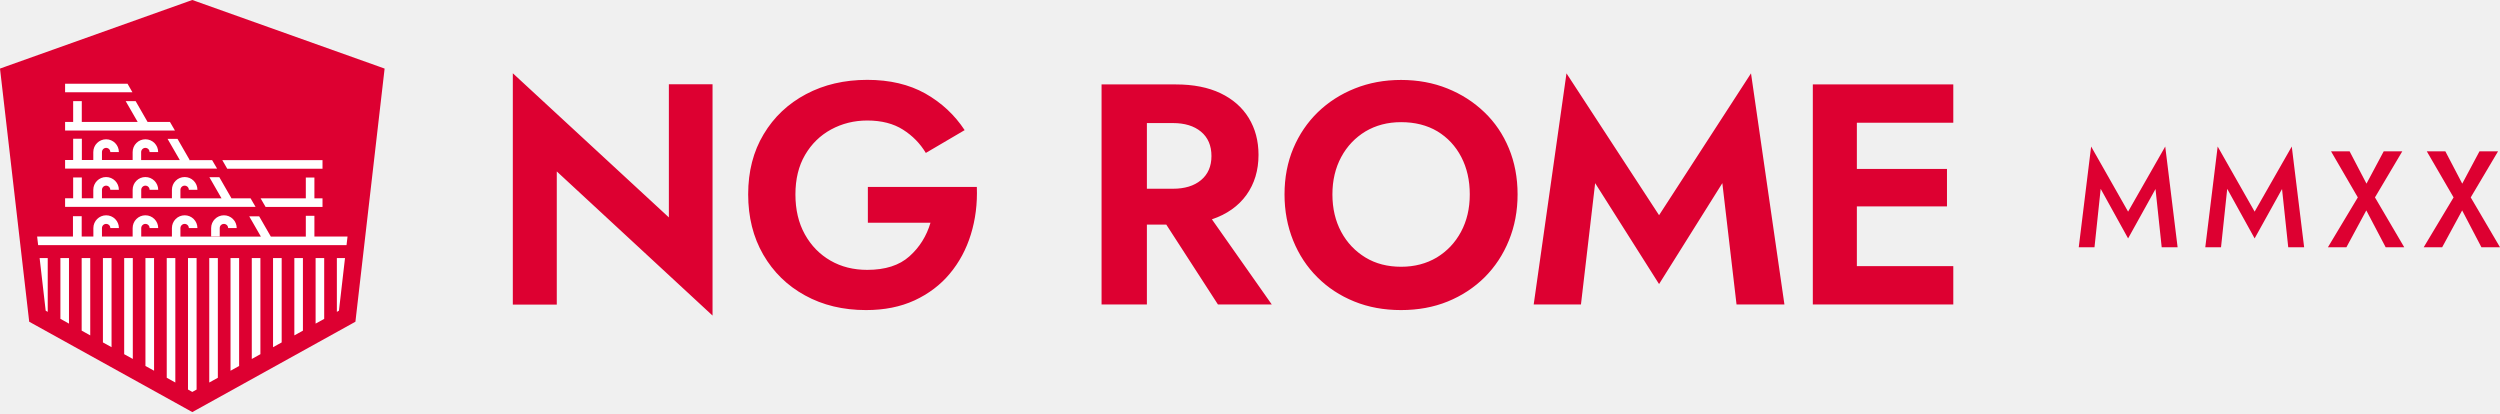
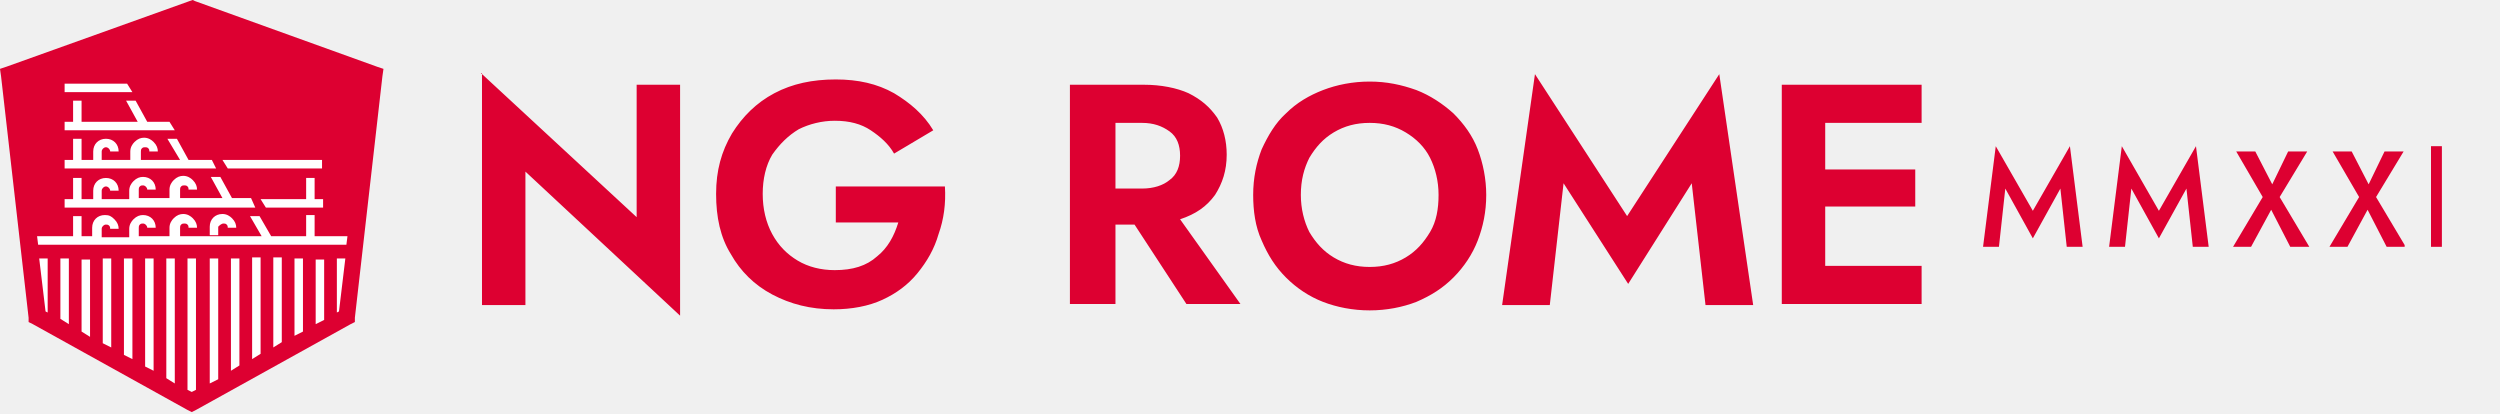
- <svg xmlns="http://www.w3.org/2000/svg" width="236" height="39" viewBox="0 0 236 39" fill="none">
-   <g clip-path="url(#clip0)">
-     <path fill-rule="evenodd" clip-rule="evenodd" d="M18.154 0L17.874 0.099L0.621 6.251L0 6.475L0.076 7.131L2.708 29.946L2.757 30.371L3.132 30.579L17.752 38.677L18.154 38.901L18.559 38.677L33.176 30.579L33.551 30.371L33.6 29.946L36.232 7.131L36.308 6.475L35.687 6.251L18.434 0.099L18.154 0Z" fill="#DD0031" />
-     <path fill-rule="evenodd" clip-rule="evenodd" d="M21.137 21.136C21.243 21.136 21.341 21.177 21.417 21.249C21.492 21.321 21.534 21.424 21.534 21.53H22.345C22.345 21.208 22.22 20.904 21.992 20.677C21.765 20.449 21.462 20.324 21.14 20.324C20.474 20.324 19.932 20.866 19.932 21.53V22.33H20.743V21.53C20.739 21.314 20.917 21.136 21.137 21.136Z" fill="white" />
-     <path fill-rule="evenodd" clip-rule="evenodd" d="M12.037 7.902H6.145V8.713H12.503L12.037 7.902Z" fill="white" />
-     <path fill-rule="evenodd" clip-rule="evenodd" d="M20.023 15.116H17.85L17.895 15.089L16.755 13.106H15.816L16.975 15.112H13.324V14.357C13.324 14.251 13.366 14.153 13.442 14.077C13.518 14.001 13.616 13.959 13.722 13.959C13.828 13.959 13.927 14.001 14.002 14.073C14.078 14.149 14.12 14.248 14.12 14.354H14.93C14.93 14.031 14.805 13.728 14.578 13.5C14.351 13.273 14.048 13.148 13.726 13.148C13.404 13.148 13.101 13.273 12.874 13.5C12.647 13.728 12.522 14.031 12.522 14.354V15.105H9.625V14.354C9.625 14.137 9.803 13.959 10.018 13.959C10.238 13.959 10.412 14.137 10.412 14.354H11.223C11.223 13.69 10.681 13.148 10.015 13.148C9.348 13.148 8.807 13.69 8.807 14.354V15.105H7.728V13.098H6.906V15.105H6.145V15.916H20.493L20.023 15.116Z" fill="white" />
-     <path fill-rule="evenodd" clip-rule="evenodd" d="M16.043 11.509H13.93L12.802 9.544H11.863L12.995 11.509H7.72V9.544H6.906V11.509H6.145V12.321H16.513L16.043 11.509Z" fill="white" />
-     <path fill-rule="evenodd" clip-rule="evenodd" d="M23.655 18.723H21.822L21.845 18.712L20.705 16.728H19.766L20.913 18.723H17.032V17.923C17.032 17.817 17.073 17.718 17.149 17.642C17.225 17.566 17.323 17.525 17.429 17.525C17.535 17.525 17.634 17.566 17.709 17.638C17.785 17.714 17.827 17.813 17.827 17.919H18.637C18.637 17.597 18.512 17.293 18.285 17.066C18.058 16.838 17.755 16.713 17.433 16.713C17.111 16.713 16.808 16.838 16.581 17.066C16.354 17.293 16.229 17.597 16.229 17.919V18.719H13.332V17.923C13.332 17.817 13.374 17.718 13.449 17.642C13.525 17.566 13.624 17.525 13.73 17.525C13.945 17.525 14.123 17.703 14.123 17.919H14.934C14.934 17.255 14.392 16.713 13.726 16.713C13.404 16.713 13.101 16.838 12.874 17.066C12.647 17.293 12.522 17.597 12.522 17.919V18.716H9.625V17.919C9.625 17.703 9.803 17.525 10.018 17.525C10.234 17.525 10.412 17.703 10.412 17.919H11.223C11.223 17.255 10.681 16.713 10.015 16.713C9.348 16.713 8.807 17.255 8.807 17.919V18.716H7.724V16.755H6.906V18.716H6.145V19.527H24.124L23.655 18.723Z" fill="white" />
-     <path fill-rule="evenodd" clip-rule="evenodd" d="M30.445 15.928V15.116H20.985L21.451 15.928H30.445Z" fill="white" />
-     <path fill-rule="evenodd" clip-rule="evenodd" d="M28.869 16.762V18.723H24.601L25.071 19.535H30.445V18.723H29.68V16.762H28.869Z" fill="white" />
-     <path fill-rule="evenodd" clip-rule="evenodd" d="M29.68 22.334V20.369H28.869V22.334H25.567L24.465 20.419H23.526L24.628 22.334H17.032V21.534C17.032 21.428 17.073 21.329 17.149 21.253C17.225 21.177 17.323 21.136 17.429 21.136C17.535 21.136 17.634 21.177 17.709 21.249C17.785 21.325 17.827 21.424 17.827 21.53H18.637C18.637 21.208 18.512 20.904 18.285 20.677C18.058 20.449 17.755 20.324 17.433 20.324C17.111 20.324 16.808 20.449 16.581 20.677C16.354 20.904 16.229 21.208 16.229 21.53V22.33H13.332V21.534C13.332 21.428 13.374 21.329 13.449 21.253C13.525 21.177 13.623 21.136 13.73 21.136C13.945 21.136 14.123 21.314 14.123 21.53H14.934C14.934 20.866 14.392 20.324 13.726 20.324C13.404 20.324 13.101 20.449 12.874 20.677C12.646 20.904 12.522 21.208 12.522 21.53V22.327H9.625V21.53C9.625 21.314 9.803 21.136 10.018 21.136C10.124 21.136 10.223 21.177 10.299 21.249C10.374 21.325 10.416 21.424 10.416 21.53H11.226C11.226 21.208 11.101 20.904 10.874 20.677C10.647 20.449 10.344 20.324 10.022 20.324C9.356 20.324 8.814 20.866 8.814 21.53V22.327H7.712V20.411H6.887V22.327H3.505L3.6 23.138H32.713L32.807 22.327H29.68V22.334Z" fill="white" />
-     <path fill-rule="evenodd" clip-rule="evenodd" d="M11.723 24.36V33.436L12.537 33.884V24.36H11.723Z" fill="white" />
-     <path fill-rule="evenodd" clip-rule="evenodd" d="M13.73 24.36V34.548L14.544 34.995V24.36H13.73Z" fill="white" />
-     <path fill-rule="evenodd" clip-rule="evenodd" d="M9.716 24.36V32.325L10.53 32.773V24.36H9.716Z" fill="white" />
-     <path fill-rule="evenodd" clip-rule="evenodd" d="M7.709 24.36V31.21L8.519 31.661V24.36H7.709Z" fill="white" />
-     <path fill-rule="evenodd" clip-rule="evenodd" d="M3.74 24.36L4.312 29.328L4.505 29.439V24.36H3.74Z" fill="white" />
-     <path fill-rule="evenodd" clip-rule="evenodd" d="M17.747 24.36V36.77L18.152 36.998L18.558 36.774V24.36H17.747Z" fill="white" />
-     <path fill-rule="evenodd" clip-rule="evenodd" d="M5.702 24.36V30.098L6.512 30.55V24.36H5.702Z" fill="white" />
-     <path fill-rule="evenodd" clip-rule="evenodd" d="M15.74 24.36V35.659L16.551 36.11V24.36H15.74Z" fill="white" />
-     <path fill-rule="evenodd" clip-rule="evenodd" d="M29.793 24.36V30.55L30.604 30.102V24.36H29.793Z" fill="white" />
-     <path fill-rule="evenodd" clip-rule="evenodd" d="M19.754 24.36V36.11L20.565 35.663V24.36H19.754Z" fill="white" />
-     <path fill-rule="evenodd" clip-rule="evenodd" d="M27.786 24.36V31.661L28.596 31.214V24.36H27.786Z" fill="white" />
-     <path fill-rule="evenodd" clip-rule="evenodd" d="M31.8 24.36V29.439L31.997 29.328L32.569 24.36H31.8Z" fill="white" />
-     <path fill-rule="evenodd" clip-rule="evenodd" d="M25.775 24.36V32.776L26.59 32.325V24.36H25.775Z" fill="white" />
-     <path fill-rule="evenodd" clip-rule="evenodd" d="M21.761 24.36V34.999L22.572 34.548V24.36H21.761Z" fill="white" />
-     <path fill-rule="evenodd" clip-rule="evenodd" d="M23.768 24.36V33.888L24.582 33.436V24.36H23.768Z" fill="white" />
+ <svg xmlns="http://www.w3.org/2000/svg" xmlns:xlink="http://www.w3.org/1999/xlink" version="1.1" x="0px" y="0px" viewBox="0 0 236 39" style="enable-background:new 0 0 236 39;" xml:space="preserve">
+   <style type="text/css">
+ 	.st0{clip-path:url(#SVGID_2_);}
+ 	.st1{fill:#DD0031;}
+ 	.st2{fill:#FFFFFF;}
+ 	.st3{clip-path:url(#SVGID_4_);}
+ 	.st4{clip-path:url(#SVGID_6_);}
+ 	.st5{fill:none;stroke:#DD0031;stroke-width:1.027;stroke-miterlimit:10;}
+ </style>
+   <g id="Livello_1">
+     <g>
+       <defs>
+         <rect id="SVGID_1_" width="36.3" height="38.9" />
+       </defs>
+       <clipPath id="SVGID_2_">
+         <use xlink:href="#SVGID_1_" style="overflow:visible;" />
+       </clipPath>
+       <g class="st0">
+         <path class="st1" d="M18.2,0l-0.3,0.1L0.6,6.3L0,6.5l0.1,0.7l2.6,22.8l0,0.4l0.4,0.2l14.6,8.1l0.4,0.2l0.4-0.2l14.6-8.1l0.4-0.2     l0-0.4l2.6-22.8l0.1-0.7l-0.6-0.2L18.4,0.1L18.2,0z" />
+         <path class="st2" d="M21.1,21.1c0.1,0,0.2,0,0.3,0.1c0.1,0.1,0.1,0.2,0.1,0.3h0.8c0-0.3-0.1-0.6-0.4-0.9     c-0.2-0.2-0.5-0.4-0.9-0.4c-0.7,0-1.2,0.5-1.2,1.2v0.8h0.8v-0.8C20.7,21.3,20.9,21.1,21.1,21.1z" />
+         <path class="st2" d="M12,7.9H6.1v0.8h6.4L12,7.9z" />
+         <path class="st2" d="M20,15.1h-2.2l0,0l-1.1-2h-0.9l1.2,2h-3.7v-0.8c0-0.1,0-0.2,0.1-0.3c0.1-0.1,0.2-0.1,0.3-0.1s0.2,0,0.3,0.1     c0.1,0.1,0.1,0.2,0.1,0.3h0.8c0-0.3-0.1-0.6-0.4-0.9c-0.2-0.2-0.5-0.4-0.9-0.4c-0.3,0-0.6,0.1-0.9,0.4c-0.2,0.2-0.4,0.5-0.4,0.9     v0.8H9.6v-0.8c0-0.2,0.2-0.4,0.4-0.4c0.2,0,0.4,0.2,0.4,0.4h0.8c0-0.7-0.5-1.2-1.2-1.2c-0.7,0-1.2,0.5-1.2,1.2v0.8H7.7v-2H6.9v2     H6.1v0.8h14.3L20,15.1z" />
+         <path class="st2" d="M16,11.5h-2.1l-1.1-2h-0.9l1.1,2H7.7v-2H6.9v2H6.1v0.8h10.4L16,11.5z" />
+         <path class="st2" d="M23.7,18.7h-1.8l0,0l-1.1-2h-0.9l1.1,2H17v-0.8c0-0.1,0-0.2,0.1-0.3c0.1-0.1,0.2-0.1,0.3-0.1     c0.1,0,0.2,0,0.3,0.1c0.1,0.1,0.1,0.2,0.1,0.3h0.8c0-0.3-0.1-0.6-0.4-0.9c-0.2-0.2-0.5-0.4-0.9-0.4c-0.3,0-0.6,0.1-0.9,0.4     c-0.2,0.2-0.4,0.5-0.4,0.9v0.8h-2.9v-0.8c0-0.1,0-0.2,0.1-0.3c0.1-0.1,0.2-0.1,0.3-0.1c0.2,0,0.4,0.2,0.4,0.4h0.8     c0-0.7-0.5-1.2-1.2-1.2c-0.3,0-0.6,0.1-0.9,0.4c-0.2,0.2-0.4,0.5-0.4,0.9v0.8H9.6v-0.8c0-0.2,0.2-0.4,0.4-0.4     c0.2,0,0.4,0.2,0.4,0.4h0.8c0-0.7-0.5-1.2-1.2-1.2c-0.7,0-1.2,0.5-1.2,1.2v0.8H7.7v-2H6.9v2H6.1v0.8h18L23.7,18.7z" />
+         <path class="st2" d="M30.4,15.9v-0.8H21l0.5,0.8H30.4z" />
+         <path class="st2" d="M28.9,16.8v2h-4.3l0.5,0.8h5.4v-0.8h-0.8v-2H28.9z" />
+         <path class="st2" d="M29.7,22.3v-2h-0.8v2h-3.3l-1.1-1.9h-0.9l1.1,1.9H17v-0.8c0-0.1,0-0.2,0.1-0.3c0.1-0.1,0.2-0.1,0.3-0.1     c0.1,0,0.2,0,0.3,0.1c0.1,0.1,0.1,0.2,0.1,0.3h0.8c0-0.3-0.1-0.6-0.4-0.9c-0.2-0.2-0.5-0.4-0.9-0.4c-0.3,0-0.6,0.1-0.9,0.4     c-0.2,0.2-0.4,0.5-0.4,0.9v0.8h-2.9v-0.8c0-0.1,0-0.2,0.1-0.3c0.1-0.1,0.2-0.1,0.3-0.1c0.2,0,0.4,0.2,0.4,0.4h0.8     c0-0.7-0.5-1.2-1.2-1.2c-0.3,0-0.6,0.1-0.9,0.4c-0.2,0.2-0.4,0.5-0.4,0.9v0.8H9.6v-0.8c0-0.2,0.2-0.4,0.4-0.4     c0.1,0,0.2,0,0.3,0.1c0.1,0.1,0.1,0.2,0.1,0.3h0.8c0-0.3-0.1-0.6-0.4-0.9s-0.5-0.4-0.9-0.4c-0.7,0-1.2,0.5-1.2,1.2v0.8H7.7v-1.9     H6.9v1.9H3.5l0.1,0.8h29.1l0.1-0.8L29.7,22.3L29.7,22.3z" />
+         <path class="st2" d="M11.7,24.4v9.1l0.8,0.4v-9.5H11.7z" />
+         <path class="st2" d="M13.7,24.4v10.2l0.8,0.4V24.4H13.7z" />
+         <path class="st2" d="M9.7,24.4v8l0.8,0.4v-8.4H9.7z" />
+         <path class="st2" d="M7.7,24.4v6.9l0.8,0.5v-7.3H7.7z" />
+         <path class="st2" d="M3.7,24.4l0.6,5l0.2,0.1v-5.1H3.7z" />
+         <path class="st2" d="M17.7,24.4v12.4l0.4,0.2l0.4-0.2V24.4H17.7z" />
+         <path class="st2" d="M5.7,24.4v5.7l0.8,0.5v-6.2H5.7z" />
+         <path class="st2" d="M15.7,24.4v11.3l0.8,0.5V24.4H15.7z" />
+         <path class="st2" d="M29.8,24.4v6.2l0.8-0.4v-5.7H29.8z" />
+         <path class="st2" d="M19.8,24.4v11.8l0.8-0.4V24.4H19.8z" />
+         <path class="st2" d="M27.8,24.4v7.3l0.8-0.4v-6.9H27.8z" />
+         <path class="st2" d="M31.8,24.4v5.1l0.2-0.1l0.6-5H31.8z" />
+         <path class="st2" d="M25.8,24.4v8.4l0.8-0.5v-8H25.8z" />
+         <path class="st2" d="M21.8,24.4V35l0.8-0.5V24.4H21.8z" />
+         <path class="st2" d="M23.8,24.4v9.5l0.8-0.5v-9.1H23.8z" />
+       </g>
+     </g>
+     <g>
+       <defs>
+         <rect id="SVGID_3_" x="45.4" y="6.9" width="136" height="22.9" />
+       </defs>
+       <clipPath id="SVGID_4_">
+         <use xlink:href="#SVGID_3_" style="overflow:visible;" />
+       </clipPath>
+       <g class="st3">
+         <path class="st1" d="M45.4,6.9l14.7,13.6V8h4.1v21.8L49.6,16.2v12.6h-4.1V6.9z M78.9,21v-3.4h10.3c0.1,1.6-0.1,3.1-0.6,4.5     c-0.4,1.4-1.1,2.6-2,3.7c-0.9,1.1-2,1.9-3.3,2.5c-1.3,0.6-2.9,0.9-4.6,0.9c-2.2,0-4.1-0.5-5.8-1.4c-1.7-0.9-3-2.2-3.9-3.8     c-1-1.6-1.4-3.5-1.4-5.7c0-2.2,0.5-4,1.5-5.7c1-1.6,2.3-2.9,4-3.8c1.7-0.9,3.6-1.3,5.8-1.3c2.1,0,3.9,0.4,5.5,1.3     c1.5,0.9,2.8,2,3.7,3.5l-3.7,2.2c-0.5-0.9-1.3-1.6-2.2-2.2c-0.9-0.6-2-0.9-3.4-0.9c-1.2,0-2.4,0.3-3.4,0.8     c-1,0.6-1.8,1.4-2.5,2.4c-0.6,1-0.9,2.3-0.9,3.7c0,1.4,0.3,2.7,0.9,3.8c0.6,1.1,1.4,1.9,2.4,2.5c1,0.6,2.2,0.9,3.5,0.9     c1.7,0,3-0.4,4-1.3c1-0.8,1.6-1.9,2-3.2H78.9z M105.3,21.2v7.5H101V8h2.6h1.7h2.7c1.6,0,3.1,0.3,4.2,0.8c1.2,0.6,2,1.3,2.7,2.3     c0.6,1,0.9,2.2,0.9,3.5c0,1.5-0.4,2.7-1.1,3.8c-0.8,1.1-1.8,1.8-3.3,2.3l5.7,8H112l-4.9-7.5H105.3z M105.3,17.8h2.5     c1.1,0,2-0.3,2.6-0.8c0.7-0.5,1-1.3,1-2.3c0-1-0.3-1.8-1-2.3c-0.7-0.5-1.5-0.8-2.6-0.8h-2.5V17.8z M118.3,18.4     c0-1.6,0.3-3,0.8-4.3c0.6-1.3,1.3-2.5,2.3-3.4c1-1,2.2-1.7,3.5-2.2c1.3-0.5,2.8-0.8,4.4-0.8c1.6,0,3,0.3,4.4,0.8     c1.3,0.5,2.5,1.3,3.5,2.2c1,1,1.8,2.1,2.3,3.4c0.5,1.3,0.8,2.8,0.8,4.3c0,1.6-0.3,3-0.8,4.3c-0.5,1.3-1.3,2.5-2.3,3.5     c-1,1-2.1,1.7-3.5,2.3c-1.3,0.5-2.8,0.8-4.4,0.8s-3.1-0.3-4.4-0.8s-2.5-1.3-3.5-2.3c-1-1-1.7-2.1-2.3-3.5     C118.5,21.4,118.3,19.9,118.3,18.4z M122.8,18.4c0,1.3,0.3,2.5,0.8,3.5c0.6,1,1.3,1.8,2.3,2.4c1,0.6,2.1,0.9,3.4,0.9     c1.3,0,2.4-0.3,3.4-0.9c1-0.6,1.7-1.4,2.3-2.4c0.6-1,0.8-2.2,0.8-3.5c0-1.3-0.3-2.5-0.8-3.5c-0.5-1-1.3-1.8-2.3-2.4     c-1-0.6-2.1-0.9-3.4-0.9c-1.3,0-2.4,0.3-3.4,0.9c-1,0.6-1.7,1.4-2.3,2.4C123.1,15.9,122.8,17,122.8,18.4z M147.6,17.3l-1.3,11.5     h-4.5l3.1-21.8l8.7,13.4l8.7-13.4l3.2,21.8h-4.5l-1.3-11.5l-6,9.5L147.6,17.3z M172.3,19.5v5.6h9.1v3.6h-9.1h-1.4h-2.7V8h2.7h1.4     h9.1v3.6h-9.1v4.4h8.5v3.5H172.3z" />
+       </g>
+     </g>
+     <g>
+       <defs>
+         <rect id="SVGID_5_" x="187.2" y="13.8" width="39.8" height="9.5" />
+       </defs>
+       <clipPath id="SVGID_6_">
+         <use xlink:href="#SVGID_5_" style="overflow:visible;" />
+       </clipPath>
+       <g class="st4">
+         <path class="st1" d="M189.3,17.8l-0.6,5.5h-1.5l1.2-9.5l3.5,6.1l3.5-6.1l1.2,9.5h-1.5l-0.6-5.5l-2.6,4.7L189.3,17.8z" />
+         <path class="st1" d="M201.2,17.8l-0.6,5.5h-1.5l1.2-9.5l3.5,6.1l3.5-6.1l1.2,9.5H207l-0.6-5.5l-2.6,4.7L201.2,17.8z" />
+         <path class="st1" d="M216,14.3h1.8l-2.6,4.3l2.8,4.7h-1.8l-1.8-3.5l-1.9,3.5h-1.7l2.8-4.7l-2.5-4.3h1.8l1.6,3.1L216,14.3z" />
+         <path class="st1" d="M225.1,14.3h1.8l-2.6,4.3l2.8,4.7h-1.8l-1.8-3.5l-1.9,3.5h-1.7l2.8-4.7l-2.5-4.3h1.8l1.6,3.1L225.1,14.3z" />
+       </g>
+     </g>
  </g>
-   <g clip-path="url(#clip1)">
-     <path fill-rule="evenodd" clip-rule="evenodd" d="M48.41 6.916L63.141 20.523V7.953H67.264V29.79L52.56 16.183V28.752H48.41V6.916ZM81.926 21.024V17.644H92.213C92.273 19.226 92.083 20.721 91.651 22.122C91.219 23.531 90.553 24.767 89.663 25.83C88.772 26.902 87.657 27.741 86.335 28.355C85.003 28.968 83.482 29.271 81.753 29.271C79.592 29.271 77.673 28.813 75.996 27.888C74.318 26.971 73.004 25.683 72.053 24.041C71.103 22.398 70.627 20.497 70.627 18.344C70.627 16.183 71.111 14.298 72.088 12.673C73.056 11.048 74.396 9.786 76.091 8.887C77.785 7.988 79.713 7.538 81.874 7.538C83.992 7.538 85.816 7.97 87.346 8.826C88.876 9.691 90.112 10.84 91.063 12.284L87.398 14.437C86.862 13.546 86.144 12.811 85.245 12.241C84.346 11.67 83.222 11.376 81.874 11.376C80.629 11.376 79.488 11.662 78.451 12.224C77.422 12.786 76.601 13.589 75.996 14.627C75.39 15.664 75.088 16.909 75.088 18.353C75.088 19.796 75.382 21.05 75.978 22.122C76.575 23.194 77.379 24.015 78.399 24.603C79.419 25.191 80.577 25.476 81.865 25.476C83.568 25.476 84.9 25.052 85.85 24.197C86.801 23.349 87.467 22.286 87.839 21.024H81.926ZM108.266 21.205V28.744H103.987V7.97H106.606H108.275H111.006C112.649 7.97 114.058 8.247 115.216 8.8C116.375 9.354 117.265 10.132 117.879 11.134C118.493 12.137 118.804 13.296 118.804 14.618C118.804 16.079 118.424 17.341 117.663 18.404C116.902 19.459 115.813 20.229 114.404 20.704L120.057 28.744H114.974L110.099 21.205H108.266ZM108.266 17.817H110.73C111.836 17.817 112.718 17.549 113.375 17.004C114.032 16.459 114.361 15.699 114.361 14.731C114.361 13.745 114.032 12.976 113.375 12.431C112.718 11.886 111.836 11.618 110.73 11.618H108.266V17.817ZM121.259 18.353C121.259 16.771 121.536 15.318 122.089 14.004C122.642 12.69 123.42 11.549 124.406 10.59C125.4 9.63 126.558 8.887 127.898 8.351C129.238 7.815 130.69 7.547 132.255 7.547C133.837 7.547 135.298 7.815 136.629 8.351C137.961 8.887 139.119 9.63 140.122 10.59C141.125 11.549 141.894 12.69 142.439 14.004C142.983 15.318 143.26 16.771 143.26 18.353C143.26 19.917 142.983 21.37 142.439 22.701C141.894 24.041 141.133 25.191 140.148 26.176C139.162 27.153 138.004 27.914 136.673 28.458C135.333 29.003 133.863 29.271 132.255 29.271C130.647 29.271 129.178 29.003 127.838 28.458C126.498 27.914 125.339 27.153 124.363 26.176C123.377 25.199 122.616 24.041 122.072 22.701C121.536 21.37 121.259 19.917 121.259 18.353ZM125.78 18.353C125.78 19.675 126.057 20.86 126.61 21.888C127.163 22.917 127.933 23.721 128.901 24.309C129.869 24.897 130.993 25.182 132.264 25.182C133.535 25.182 134.65 24.888 135.627 24.309C136.595 23.721 137.364 22.917 137.917 21.888C138.471 20.86 138.747 19.684 138.747 18.353C138.747 17.021 138.479 15.846 137.943 14.817C137.407 13.788 136.655 12.984 135.687 12.396C134.71 11.817 133.569 11.532 132.264 11.532C130.993 11.532 129.878 11.826 128.901 12.405C127.933 12.993 127.163 13.797 126.61 14.826C126.057 15.854 125.78 17.03 125.78 18.353ZM150.582 17.289L149.242 28.744H144.781L147.876 6.924L156.616 20.315L165.295 6.924L168.45 28.744H163.929L162.589 17.289L156.616 26.816L150.582 17.289ZM175.288 19.485V25.122H184.391V28.744H175.288H173.862H171.13V7.97H173.862H175.288H184.391V11.584H175.288V15.95H183.795V19.485H175.288Z" fill="#DD0031" />
+   <g id="Modalità_Isolamento">
+     <line class="st5" x1="230" y1="13.8" x2="230" y2="23.3" />
  </g>
-   <g clip-path="url(#clip2)">
-     <path fill-rule="evenodd" clip-rule="evenodd" d="M198.304 17.826L197.72 23.341H196.234L197.403 13.832L200.892 19.978L204.398 13.832L205.566 23.341H204.064L203.48 17.843L200.892 22.505L198.304 17.826Z" fill="#DD0031" />
-     <path fill-rule="evenodd" clip-rule="evenodd" d="M210.249 17.826L209.665 23.341H208.179L209.348 13.832L212.837 19.978L216.343 13.832L217.511 23.341H216.009L215.424 17.843L212.837 22.505L210.249 17.826Z" fill="#DD0031" />
-     <path fill-rule="evenodd" clip-rule="evenodd" d="M225.023 14.285H226.776L224.197 18.635L226.96 23.341H225.207L223.379 19.863L221.501 23.341H219.756L222.578 18.635L220.049 14.285H221.802L223.396 17.336L225.023 14.285Z" fill="#DD0031" />
-     <path fill-rule="evenodd" clip-rule="evenodd" d="M234.063 14.285H235.816L233.237 18.635L236 23.341H234.247L232.427 19.863L230.541 23.341H228.796L231.618 18.635L229.089 14.285H230.841L232.436 17.336L234.063 14.285Z" fill="#DD0031" />
-   </g>
-   <defs>
-     <clipPath id="clip0">
-       <rect width="36.308" height="38.901" fill="white" />
-     </clipPath>
-     <clipPath id="clip1">
-       <rect width="135.981" height="22.883" fill="white" transform="translate(48.4103 6.91576)" />
-     </clipPath>
-     <clipPath id="clip2">
-       <rect width="39.766" height="9.509" fill="white" transform="translate(196.234 13.8315)" />
-     </clipPath>
-   </defs>
</svg>
